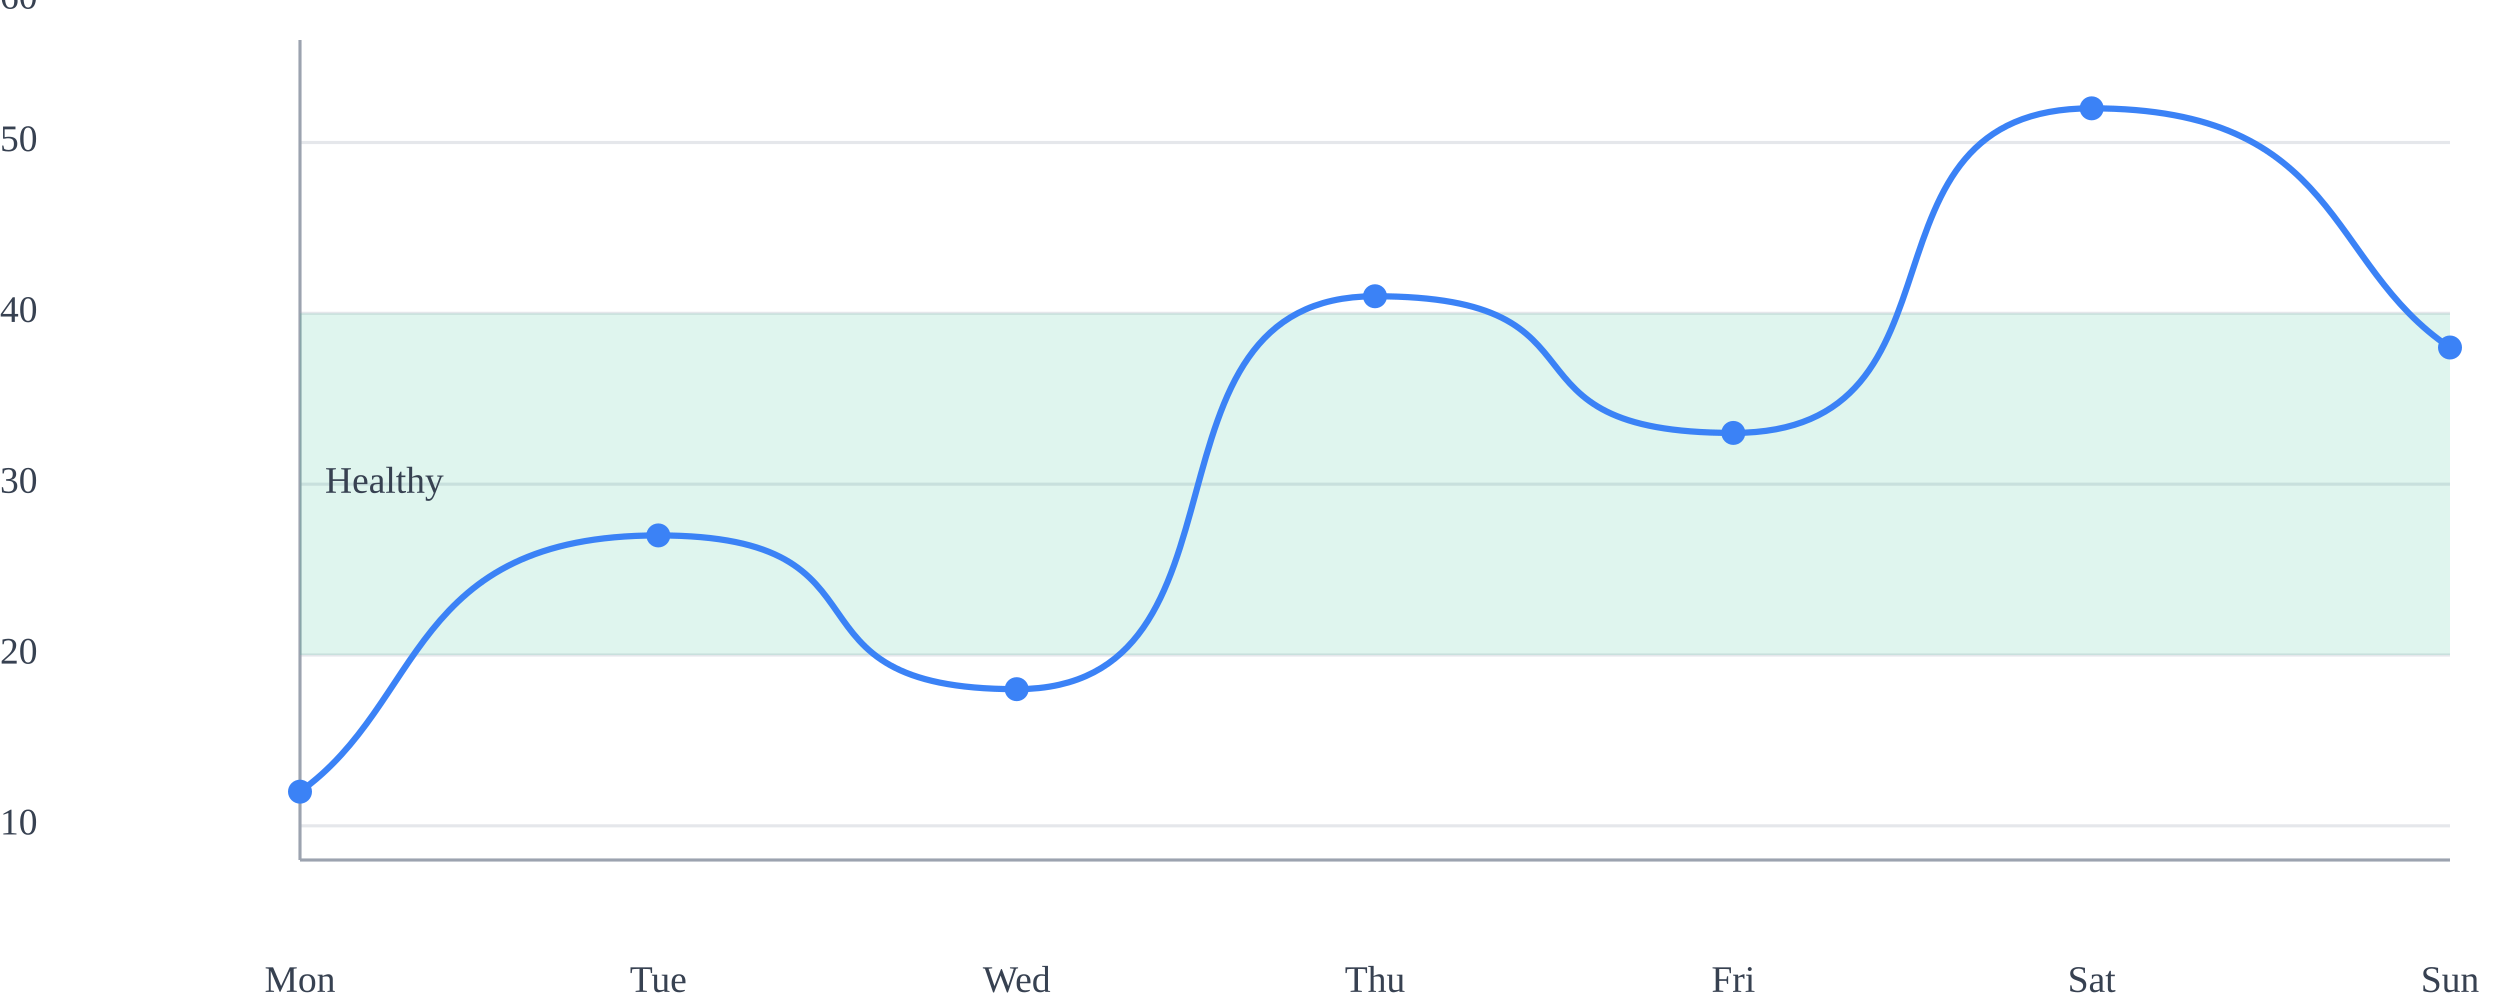
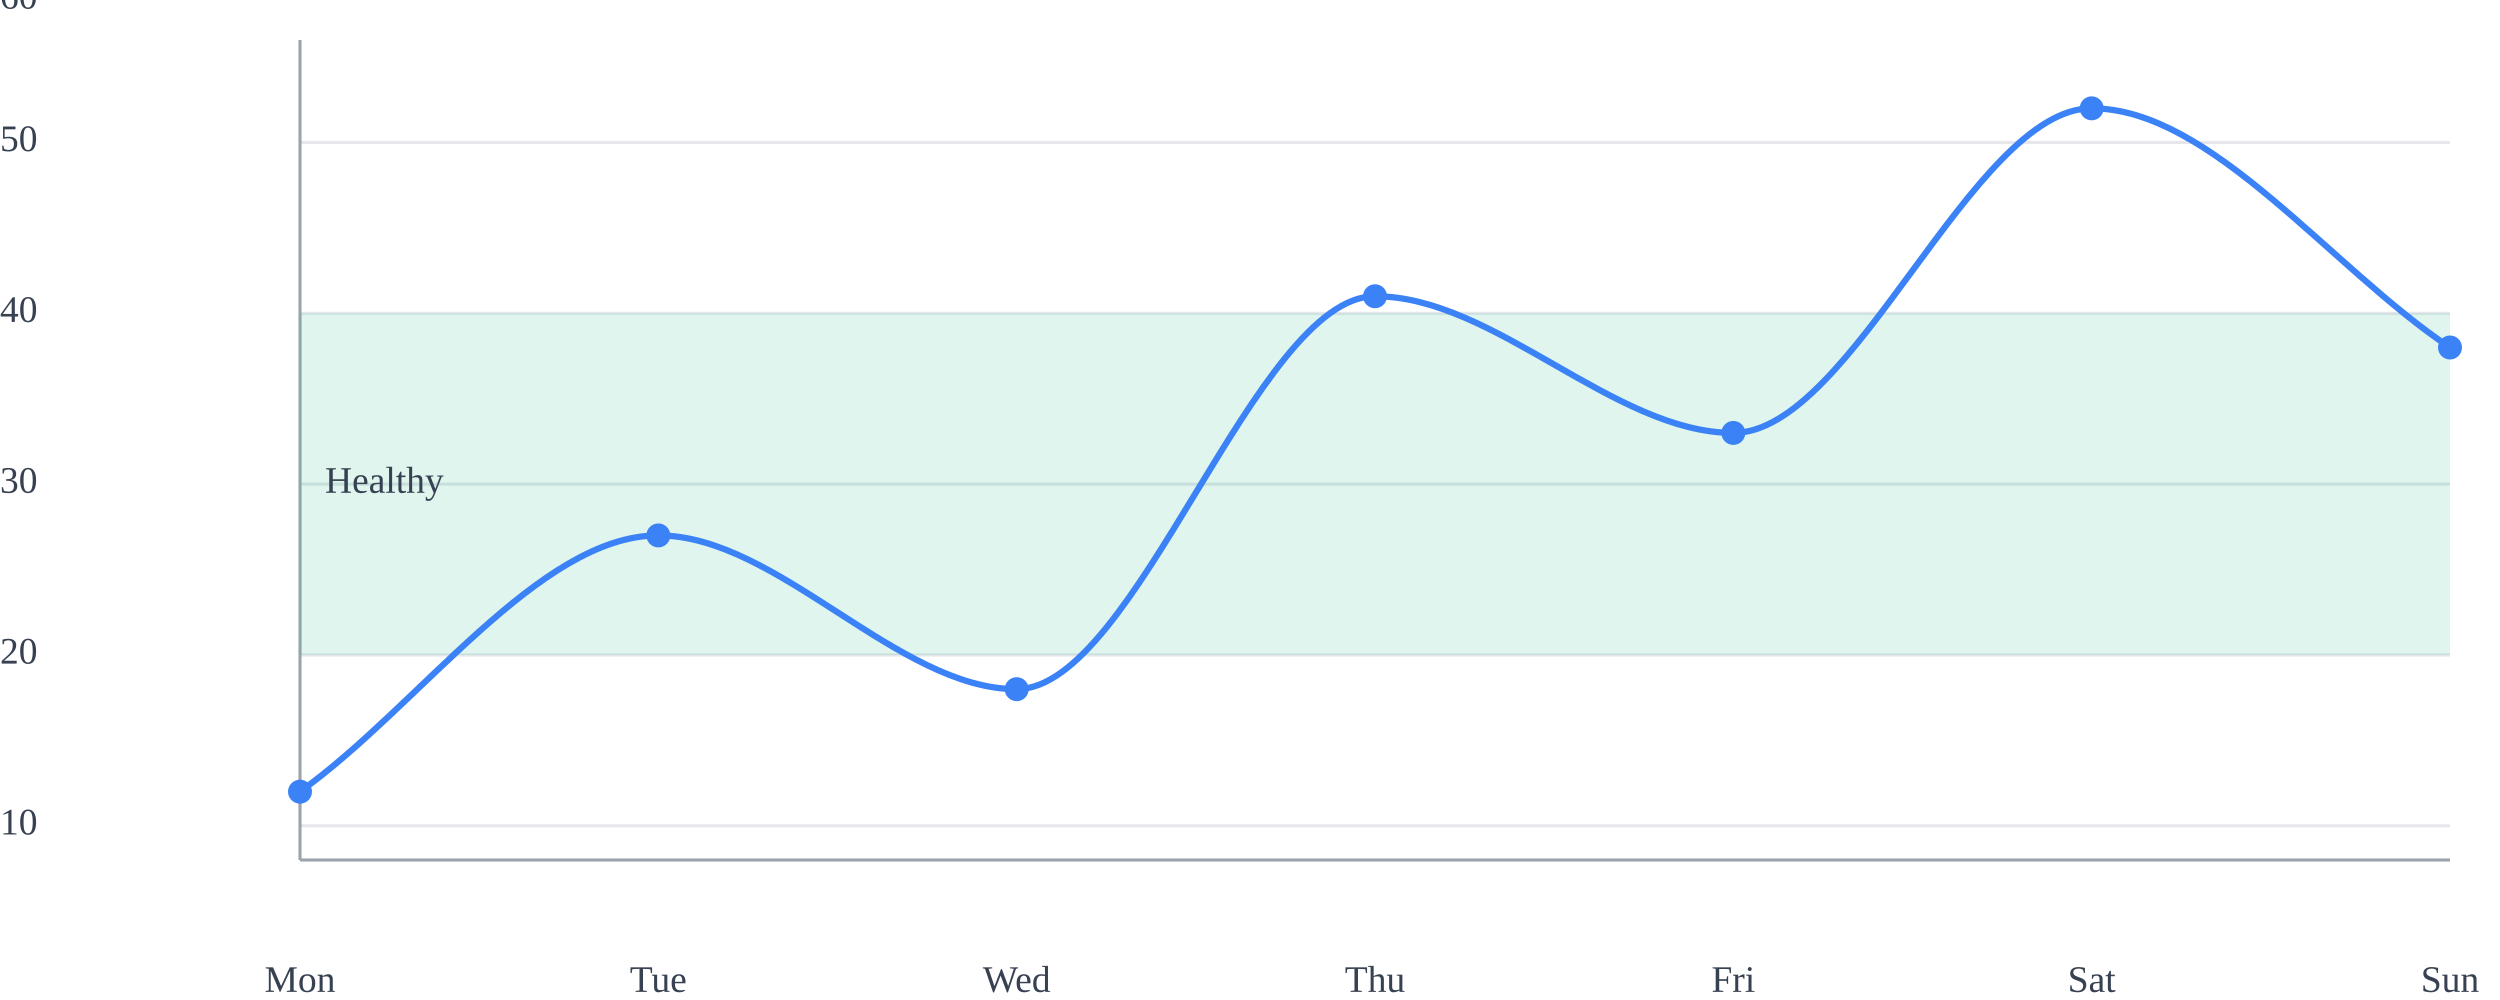
<svg xmlns="http://www.w3.org/2000/svg" width="800" height="320" viewBox="0 0 800 320">
  <svg x="0" y="0" width="800" height="320" viewBox="0 0 100 100" preserveAspectRatio="none">
    <line x1="12" x2="98" y1="82.583" y2="82.583" stroke="#e5e7eb" stroke-width="1" vector-effect="non-scaling-stroke" />
    <line x1="12" x2="98" y1="65.5" y2="65.5" stroke="#e5e7eb" stroke-width="1" vector-effect="non-scaling-stroke" />
    <line x1="12" x2="98" y1="48.417" y2="48.417" stroke="#e5e7eb" stroke-width="1" vector-effect="non-scaling-stroke" />
    <line x1="12" x2="98" y1="31.333" y2="31.333" stroke="#e5e7eb" stroke-width="1" vector-effect="non-scaling-stroke" />
    <line x1="12" x2="98" y1="14.25" y2="14.25" stroke="#e5e7eb" stroke-width="1" vector-effect="non-scaling-stroke" />
    <line x1="12" x2="98" y1="-2.833" y2="-2.833" stroke="#e5e7eb" stroke-width="1" vector-effect="non-scaling-stroke" />
    <line x1="12" x2="12" y1="4" y2="86" stroke="#9ca3af" stroke-width="1" vector-effect="non-scaling-stroke" />
    <line x1="12" x2="98" y1="86" y2="86" stroke="#9ca3af" stroke-width="1" vector-effect="non-scaling-stroke" />
    <rect class="svgraph-annotation-band" x="12" y="31.333" width="86" height="34.167" fill="#10b98122" />
-     <path class="series-0" d="M12,79.167 C17.017,70.198 16.3,53.542 26.333,53.542 C36.367,53.542 30.633,68.917 40.667,68.917 C50.7,68.917 44.967,29.625 55,29.625 C65.033,29.625 59.3,43.292 69.333,43.292 C79.367,43.292 73.633,10.833 83.667,10.833 C93.7,10.833 92.983,26.379 98,34.75" fill="none" stroke="#3b82f6" stroke-width="2" stroke-linecap="round" stroke-linejoin="round" vector-effect="non-scaling-stroke" />
+     <path class="series-0" d="M12,79.167 C16.778,70.625 21.556,53.542 26.333,53.542 C31.111,53.542 35.889,68.917 40.667,68.917 C45.444,68.917 50.222,29.625 55,29.625 C59.778,29.625 64.556,43.292 69.333,43.292 C74.111,43.292 78.889,10.833 83.667,10.833 C88.444,10.833 93.222,26.778 98,34.75" fill="none" stroke="#3b82f6" stroke-width="2" stroke-linecap="round" stroke-linejoin="round" vector-effect="non-scaling-stroke" />
    <g class="series-0">
      <ellipse cx="12" cy="79.167" rx="0.48" ry="1.2" fill="#3b82f6" />
      <ellipse id="svgraph-26-s0-pt-0" cx="12" cy="79.167" rx="1.6" ry="4" fill="transparent" tabindex="0" />
    </g>
    <g class="series-0">
      <ellipse cx="26.333" cy="53.542" rx="0.48" ry="1.2" fill="#3b82f6" />
      <ellipse id="svgraph-26-s0-pt-1" cx="26.333" cy="53.542" rx="1.6" ry="4" fill="transparent" tabindex="0" />
    </g>
    <g class="series-0">
      <ellipse cx="40.667" cy="68.917" rx="0.48" ry="1.2" fill="#3b82f6" />
      <ellipse id="svgraph-26-s0-pt-2" cx="40.667" cy="68.917" rx="1.6" ry="4" fill="transparent" tabindex="0" />
    </g>
    <g class="series-0">
      <ellipse cx="55" cy="29.625" rx="0.48" ry="1.2" fill="#3b82f6" />
      <ellipse id="svgraph-26-s0-pt-3" cx="55" cy="29.625" rx="1.6" ry="4" fill="transparent" tabindex="0" />
    </g>
    <g class="series-0">
      <ellipse cx="69.333" cy="43.292" rx="0.48" ry="1.2" fill="#3b82f6" />
      <ellipse id="svgraph-26-s0-pt-4" cx="69.333" cy="43.292" rx="1.6" ry="4" fill="transparent" tabindex="0" />
    </g>
    <g class="series-0">
      <ellipse cx="83.667" cy="10.833" rx="0.48" ry="1.2" fill="#3b82f6" />
      <ellipse id="svgraph-26-s0-pt-5" cx="83.667" cy="10.833" rx="1.6" ry="4" fill="transparent" tabindex="0" />
    </g>
    <g class="series-0">
      <ellipse cx="98" cy="34.75" rx="0.48" ry="1.2" fill="#3b82f6" />
      <ellipse id="svgraph-26-s0-pt-6" cx="98" cy="34.75" rx="1.6" ry="4" fill="transparent" tabindex="0" />
    </g>
  </svg>
  <text x="0" y="264.267" font-family="inherit" font-size="12" fill="#374151" text-anchor="start" dominant-baseline="middle">10</text>
  <text x="0" y="209.6" font-family="inherit" font-size="12" fill="#374151" text-anchor="start" dominant-baseline="middle">20</text>
  <text x="0" y="154.933" font-family="inherit" font-size="12" fill="#374151" text-anchor="start" dominant-baseline="middle">30</text>
  <text x="0" y="100.267" font-family="inherit" font-size="12" fill="#374151" text-anchor="start" dominant-baseline="middle">40</text>
  <text x="0" y="45.6" font-family="inherit" font-size="12" fill="#374151" text-anchor="start" dominant-baseline="middle">50</text>
  <text x="0" y="0" font-family="inherit" font-size="12" fill="#374151" text-anchor="start" dominant-baseline="middle">60</text>
  <text x="96" y="320" font-family="inherit" font-size="12" fill="#374151" text-anchor="middle" dominant-baseline="text-after-edge">Mon</text>
  <text x="210.666" y="320" font-family="inherit" font-size="12" fill="#374151" text-anchor="middle" dominant-baseline="text-after-edge">Tue</text>
  <text x="325.334" y="320" font-family="inherit" font-size="12" fill="#374151" text-anchor="middle" dominant-baseline="text-after-edge">Wed</text>
  <text x="440" y="320" font-family="inherit" font-size="12" fill="#374151" text-anchor="middle" dominant-baseline="text-after-edge">Thu</text>
  <text x="554.666" y="320" font-family="inherit" font-size="12" fill="#374151" text-anchor="middle" dominant-baseline="text-after-edge">Fri</text>
  <text x="669.334" y="320" font-family="inherit" font-size="12" fill="#374151" text-anchor="middle" dominant-baseline="text-after-edge">Sat</text>
  <text x="784" y="320" font-family="inherit" font-size="12" fill="#374151" text-anchor="middle" dominant-baseline="text-after-edge">Sun</text>
  <text x="104" y="154.933" font-family="inherit" font-size="12" fill="#374151" text-anchor="start" dominant-baseline="middle">Healthy</text>
</svg>
